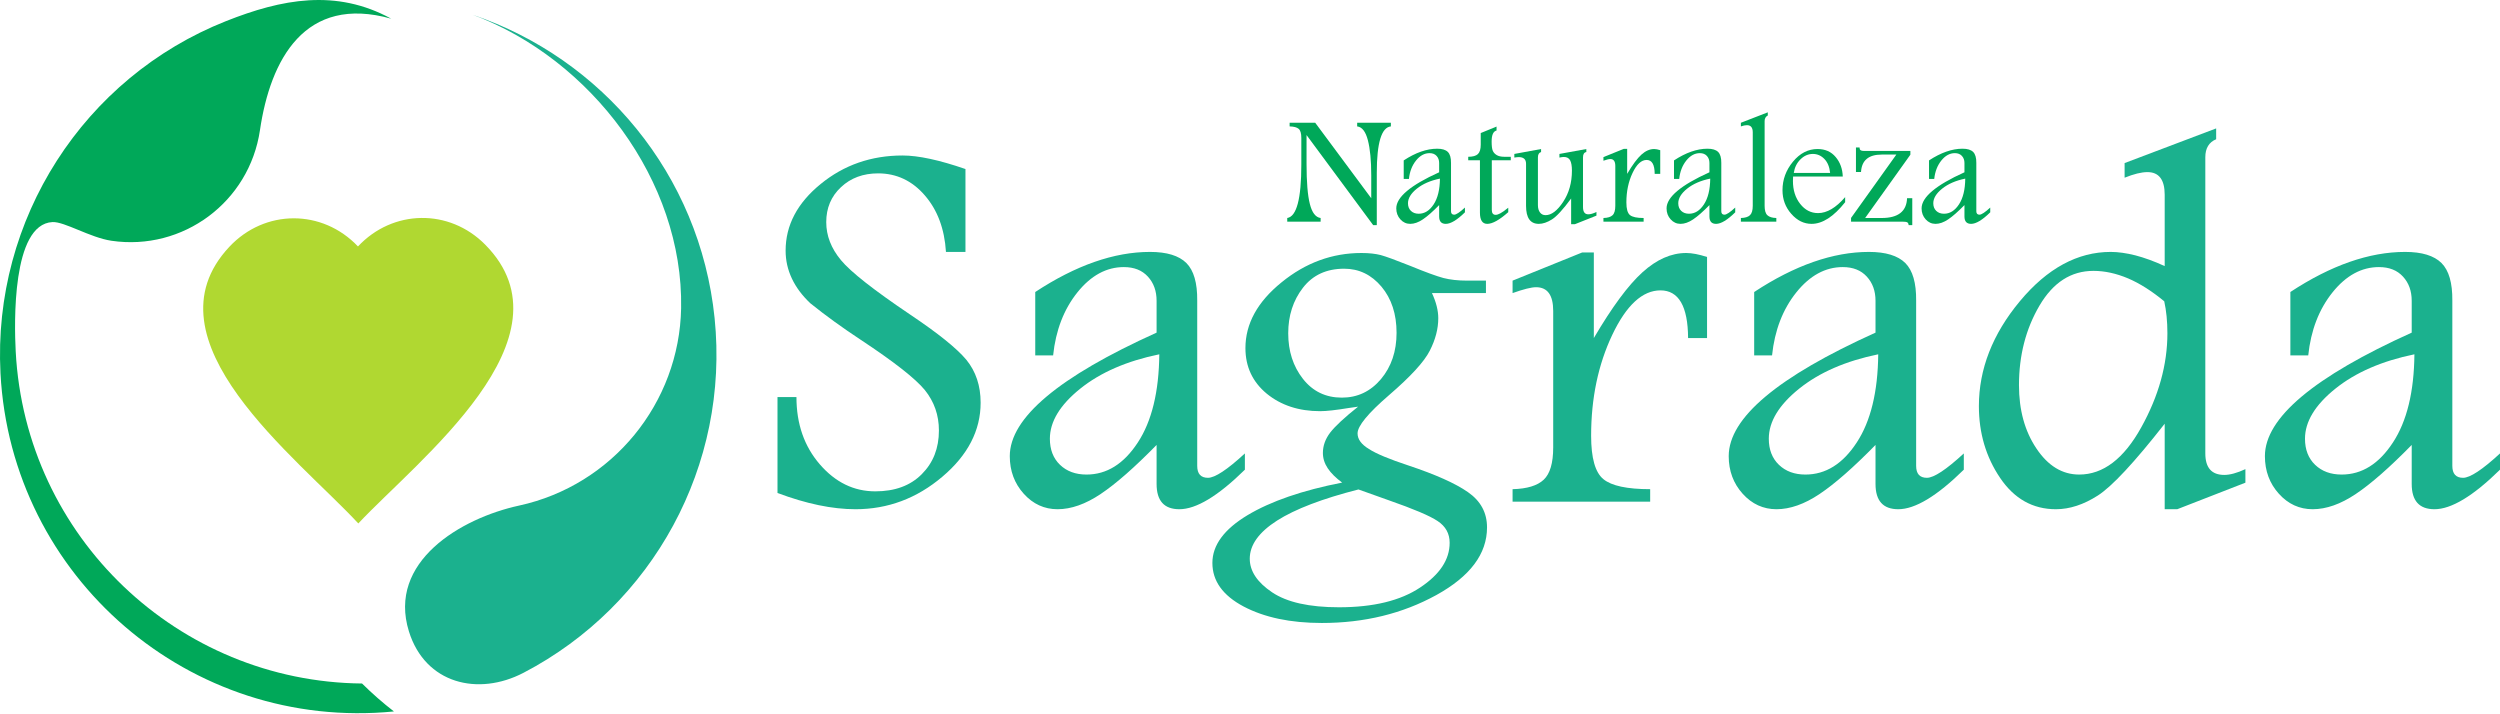
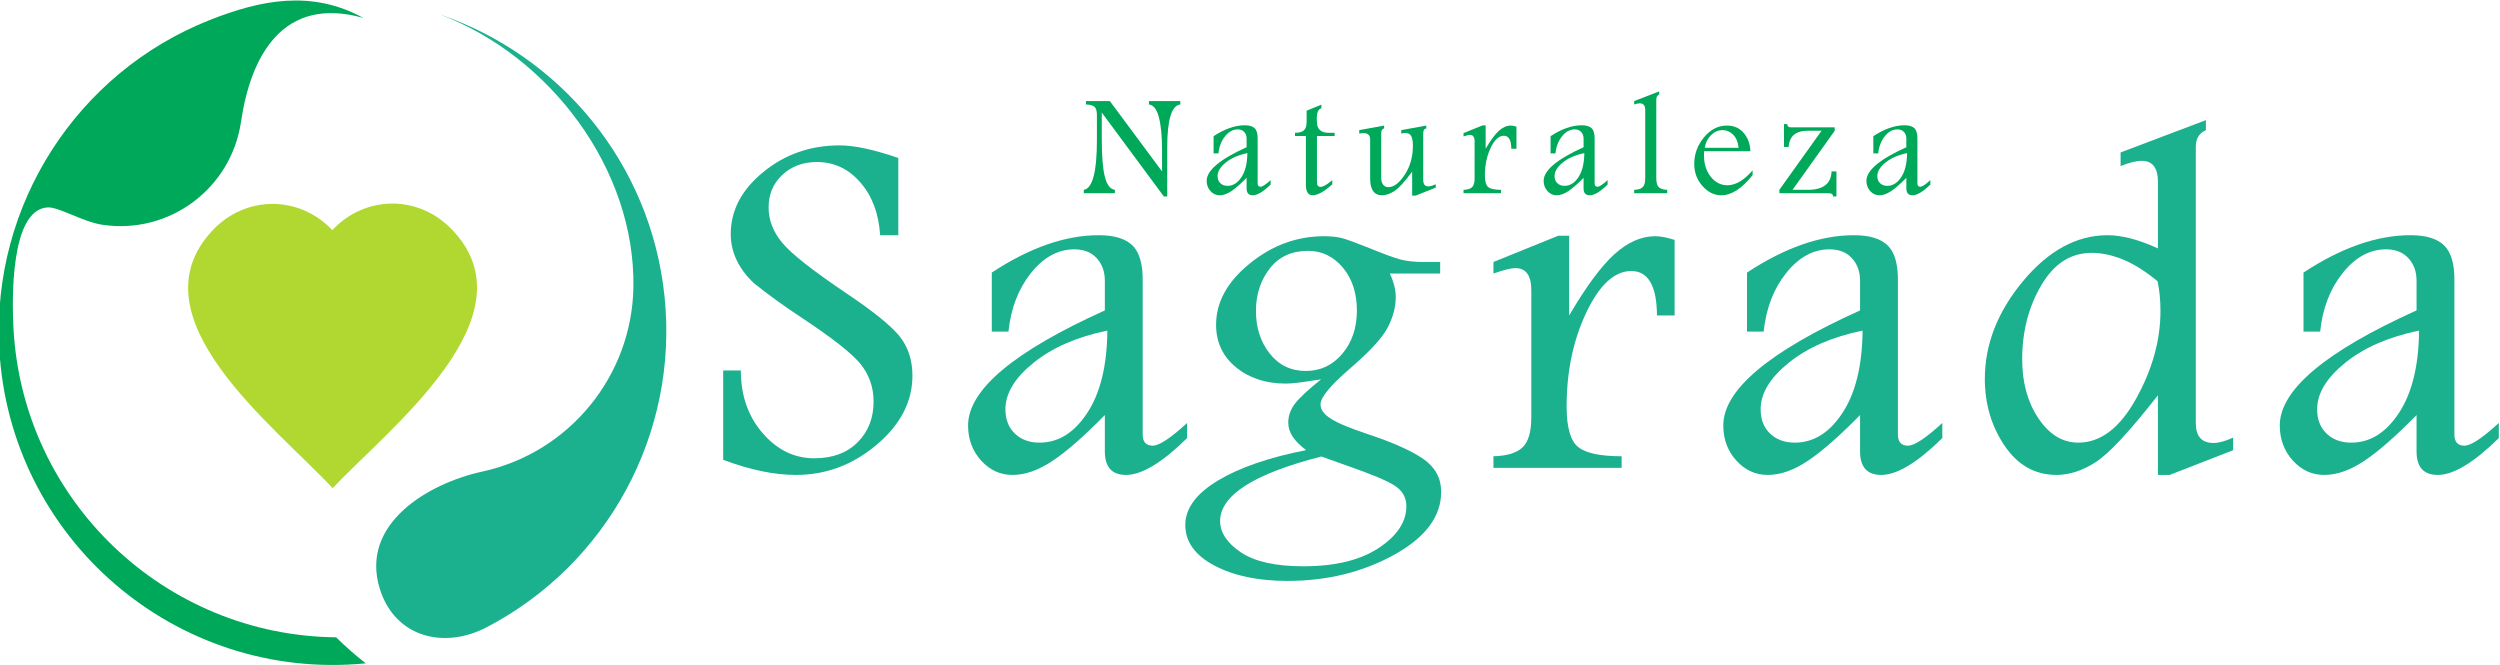
- <svg xmlns="http://www.w3.org/2000/svg" xml:space="preserve" width="101.345mm" height="28.912mm" version="1.1" style="shape-rendering:geometricPrecision; text-rendering:geometricPrecision; image-rendering:optimizeQuality; fill-rule:evenodd; clip-rule:evenodd" viewBox="0 0 10134.5 2891.2">
+ <svg xmlns="http://www.w3.org/2000/svg" xml:space="preserve" width="108.778mm" height="28.912mm" version="1.1" style="shape-rendering:geometricPrecision; text-rendering:geometricPrecision; image-rendering:optimizeQuality; fill-rule:evenodd; clip-rule:evenodd" viewBox="0 0 10877.8 2891.2">
  <defs>
    <style type="text/css">
   
    .fil3 {fill:#00A859}
    .fil2 {fill:#1BB18E}
    .fil4 {fill:#B0D831}
    .fil0 {fill:#00A859;fill-rule:nonzero}
    .fil1 {fill:#1BB18E;fill-rule:nonzero}
   
  </style>
  </defs>
  <g id="Capa_x0020_1">
-     <g id="_1971414574512">
-       <path class="fil0" d="M5227.86 497.67l103.79 0 227.13 306.02 0 -92.99c0,-59.75 -4.59,-107.21 -13.68,-142.27 -9.08,-35.05 -23.51,-53.76 -43.4,-56l0 -14.76 136.61 0 0 14.76c-38.06,3.74 -57.08,66.59 -57.08,188.54l0 211.64 -14.65 0 -270.1 -365.13 0 116.62c0,73.75 4.49,128.15 13.47,163.11 8.87,35.06 23.41,53.87 43.61,56.54l0 14.75 -135.32 0 0 -14.75c38.05,-5.99 57.08,-78.03 57.08,-216.13l0 -108.38c0,-18.6 -3.64,-31 -10.9,-37.09 -7.27,-6.09 -19.46,-9.3 -36.56,-9.72l0 -14.76z" />
-       <path id="_1" class="fil0" d="M5690.36 650.31c48.1,-31.64 93.42,-47.46 135.85,-47.46 19.88,0 34.21,4.38 43.08,13.15 8.76,8.76 13.04,23.62 12.82,44.46l0 195.71c0,9.41 4.28,14.11 12.72,14.11 8.23,0 22.88,-9.62 43.72,-28.86l0 19.24c-31.75,31.21 -57.61,46.82 -77.6,46.82 -17.96,0 -26.94,-9.94 -26.94,-29.93l0 -46.17c-26.08,26.61 -48.09,45.96 -66.16,58.03 -17.96,12.08 -35.06,18.07 -51.09,18.07 -15.61,0 -28.97,-6.09 -39.98,-18.28 -11,-12.18 -16.56,-27.04 -16.56,-44.57 0,-45.21 57.93,-93.95 173.79,-146.22l0 -37.73c0,-11.55 -3.42,-21.06 -10.26,-28.54 -6.94,-7.59 -16.35,-11.33 -28.54,-11.33 -20.52,0 -38.9,9.94 -54.93,29.93 -16.04,19.98 -25.66,44.89 -28.76,74.6l-21.16 0 0 -75.03zm146.86 73.75c-38.48,7.91 -69.69,21.49 -93.63,40.72 -23.94,19.24 -35.92,39.02 -35.92,59.22 0,12.83 3.96,23.19 11.98,30.89 8.01,7.7 18.49,11.54 31.42,11.54 23.94,0 44.14,-12.61 60.71,-37.94 16.57,-25.23 25.01,-60.07 25.44,-104.43z" />
-       <path id="_2" class="fil0" d="M6066.7 513.07l0 16.03c-13.25,3.1 -19.88,17.96 -19.88,44.46 0,17.96 1.5,30.47 4.6,37.52 2.99,7.16 8.44,13.04 16.03,17.64 7.7,4.59 17.96,6.84 30.79,6.84l26.18 0 0 14.11 -76.95 0 0 201.48c0,6.52 1.28,11.44 3.95,14.75 2.57,3.31 6.52,5.02 11.65,5.02 10.26,0 25.55,-8.23 45.75,-24.79 2.35,-1.93 4.06,-3.21 5.34,-4.07l0 17.96c-35.59,31.64 -64.02,47.46 -85.19,47.46 -9.94,0 -17.31,-3.85 -22.23,-11.44 -4.92,-7.59 -7.37,-18.92 -7.37,-33.99l0 -212.38 -47.46 0 0 -14.11c18.38,0 31.42,-3.64 39.12,-10.9 7.69,-7.27 11.54,-19.99 11.54,-38.27l0 -47.03 64.13 -26.29z" />
-       <path id="_3" class="fil0" d="M6138.85 624.02l108.38 -19.89 0 12.19c-8.55,2.46 -12.82,9.73 -12.82,21.59l0 193.36c0,12.72 2.77,22.66 8.44,30.03 5.56,7.27 13.04,10.91 22.45,10.91 23.94,0 47.67,-17.96 71.4,-53.88 23.72,-35.91 35.59,-78.13 35.59,-126.66 0,-18.7 -2.46,-32.6 -7.27,-41.68 -4.81,-9.19 -13.47,-13.68 -25.76,-13.68 -3.95,0 -9.83,0.75 -17.64,2.46l0 -14.75 109.03 -19.89 0 12.19c-8.98,1.5 -13.47,8.66 -13.47,21.59l0 201.59c0,19.56 7.16,29.29 21.59,29.29 8.55,0 19.56,-3.1 32.92,-9.41l0 14.75 -87.11 34.63 -15.5 0 0 -104.11c-32.81,44.58 -58.79,72.9 -77.92,84.87 -19.13,11.97 -36.77,17.96 -53.12,17.96 -34.53,0 -51.73,-24.37 -51.73,-73.01l0 -170.48c0,-18.06 -9.84,-27.15 -29.61,-27.15 -4.28,0 -10.16,0.64 -17.85,1.93l0 -14.75z" />
-       <path id="_4" class="fil0" d="M6500.02 636.84l82.41 -33.35 13.79 0 0 101.33c21.49,-36.55 40.62,-62.53 57.51,-77.81 16.88,-15.29 34.09,-22.88 51.84,-22.88 6.84,0 15.07,1.61 24.69,4.71l0 95.98 -22.45 0c-0.21,-37.62 -11.12,-56.43 -32.71,-56.43 -21.27,0 -40.4,17.52 -57.07,52.69 -16.68,35.17 -25.02,75.03 -25.02,119.5 0,26.19 4.81,43.4 14.54,51.31 9.62,7.9 28.11,11.86 55.37,11.86l0 14.75 -162.9 0 0 -14.75c17.1,-0.43 29.4,-4.17 36.88,-11.22 7.48,-7.06 11.22,-19.78 11.22,-38.16l0 -161.61c0,-18.71 -6.73,-28.12 -20.31,-28.12 -5.66,0 -14.85,2.36 -27.79,6.95l0 -14.75z" />
-       <path id="_5" class="fil0" d="M6786.05 650.31c48.1,-31.64 93.42,-47.46 135.85,-47.46 19.88,0 34.21,4.38 43.08,13.15 8.76,8.76 13.04,23.62 12.82,44.46l0 195.71c0,9.41 4.28,14.11 12.72,14.11 8.23,0 22.88,-9.62 43.72,-28.86l0 19.24c-31.75,31.21 -57.61,46.82 -77.6,46.82 -17.96,0 -26.94,-9.94 -26.94,-29.93l0 -46.17c-26.08,26.61 -48.09,45.96 -66.16,58.03 -17.96,12.08 -35.06,18.07 -51.09,18.07 -15.61,0 -28.97,-6.09 -39.98,-18.28 -11,-12.18 -16.56,-27.04 -16.56,-44.57 0,-45.21 57.93,-93.95 173.79,-146.22l0 -37.73c0,-11.55 -3.42,-21.06 -10.26,-28.54 -6.94,-7.59 -16.35,-11.33 -28.54,-11.33 -20.52,0 -38.9,9.94 -54.93,29.93 -16.04,19.98 -25.66,44.89 -28.76,74.6l-21.16 0 0 -75.03zm146.86 73.75c-38.48,7.91 -69.69,21.49 -93.63,40.72 -23.94,19.24 -35.92,39.02 -35.92,59.22 0,12.83 3.96,23.19 11.98,30.89 8.01,7.7 18.49,11.54 31.42,11.54 23.94,0 44.14,-12.61 60.71,-37.94 16.57,-25.23 25.01,-60.07 25.44,-104.43z" />
-       <path id="_6" class="fil0" d="M7166.24 468.17c-8.55,4.39 -12.82,11.98 -12.82,22.88l0 343.32c0,18.6 3.74,31.32 11.33,38.26 7.59,7.06 19.56,10.69 36.12,11.12l0 14.75 -143.65 0 0 -14.75c17.1,-0.43 29.39,-4.17 36.87,-11.44 7.49,-7.16 11.23,-19.77 11.23,-37.94l0 -298.11c0,-19.24 -7.91,-28.86 -23.73,-28.86 -6.63,0 -14.75,1.71 -24.37,5.03l0 -14.76 109.02 -42.32 0 12.82z" />
-       <path id="_7" class="fil0" d="M7479.85 819.62c-46.5,58.57 -91.82,87.86 -136.07,87.86 -31.1,0 -58.46,-13.47 -82.19,-40.51 -23.84,-26.94 -35.7,-58.9 -35.7,-95.99 0,-42.75 14.11,-81.23 42.32,-115.43 28.22,-34.31 61.57,-51.42 99.84,-51.42 30.89,0 55.26,10.8 73.43,32.5 18.17,21.59 27.68,47.99 28.75,79.09l-201.37 0c-0.43,8.13 -0.65,14.11 -0.65,17.96 0,37.09 9.84,68.09 29.4,92.89 19.56,24.9 43.72,37.3 72.47,37.3 35.91,0 72.47,-21.59 109.77,-64.77l0 20.52zm-60.92 -118.65c-2.46,-24.37 -10.27,-43.29 -23.41,-56.75 -13.15,-13.47 -28.65,-20.2 -46.5,-20.2 -18.7,0 -35.49,7.26 -50.24,21.91 -14.75,14.53 -23.83,32.92 -27.14,55.04l147.29 0z" />
-       <path id="_8" class="fil0" d="M7523.68 597.72l14.75 0 0 2.46c0,7.8 5.45,11.65 16.35,11.65l189.51 0 0 15.28 -183.41 256.64 67.02 0c66.48,0 100.9,-26.72 102.93,-80.17l21.16 0 0 109.03 -14.75 0c-0.43,-5.77 -2.35,-9.51 -5.66,-11.33 -3.32,-1.82 -10.05,-2.78 -19.99,-2.78l-207.79 0 0 -15.07 183.63 -256.85 -59.32 0c-53.23,0 -81.13,23.52 -83.91,70.55l-20.52 0 0 -99.41z" />
-       <path id="_9" class="fil0" d="M7819.86 650.31c48.1,-31.64 93.42,-47.46 135.85,-47.46 19.88,0 34.21,4.38 43.08,13.15 8.76,8.76 13.04,23.62 12.82,44.46l0 195.71c0,9.41 4.28,14.11 12.72,14.11 8.23,0 22.88,-9.62 43.72,-28.86l0 19.24c-31.75,31.21 -57.61,46.82 -77.6,46.82 -17.96,0 -26.94,-9.94 -26.94,-29.93l0 -46.17c-26.08,26.61 -48.09,45.96 -66.16,58.03 -17.96,12.08 -35.06,18.07 -51.09,18.07 -15.61,0 -28.97,-6.09 -39.98,-18.28 -11,-12.18 -16.56,-27.04 -16.56,-44.57 0,-45.21 57.93,-93.95 173.79,-146.22l0 -37.73c0,-11.55 -3.42,-21.06 -10.26,-28.54 -6.94,-7.59 -16.35,-11.33 -28.54,-11.33 -20.52,0 -38.9,9.94 -54.93,29.93 -16.04,19.98 -25.66,44.89 -28.76,74.6l-21.16 0 0 -75.03zm146.86 73.75c-38.48,7.91 -69.69,21.49 -93.63,40.72 -23.94,19.24 -35.92,39.02 -35.92,59.22 0,12.83 3.96,23.19 11.98,30.89 8.01,7.7 18.49,11.54 31.42,11.54 23.94,0 44.14,-12.61 60.71,-37.94 16.57,-25.23 25.01,-60.07 25.44,-104.43z" />
-       <path class="fil1" d="M3285.01 1229.47c-33.31,-31.48 -58.19,-64.78 -75.03,-100.65 -16.83,-35.86 -25.25,-73.2 -25.25,-112.72 0,-102.85 47.21,-192.88 142,-270.1 94.43,-77.23 205.32,-115.66 332.32,-115.66 63.68,0 148.59,18.3 254.73,54.9l0 335.98 -79.05 0c-5.86,-93.69 -34.41,-170.18 -86.01,-229.47 -51.24,-59.29 -114.56,-88.94 -188.85,-88.94 -60.76,0 -111.26,18.67 -150.79,56 -39.89,37.33 -59.66,84.54 -59.66,141.63 0,54.9 19.77,106.14 59.66,154.09 39.16,47.58 132.85,121.14 281.08,221.05 112.36,75.4 188.12,136.15 227.28,183 38.43,47.21 57.83,105.04 57.83,173.84 0,112.36 -51.61,212.65 -155.18,300.12 -103.58,87.83 -221.06,131.75 -352.09,131.75 -94.05,0 -199.46,-21.96 -316.21,-65.88l0 -388.68 76.86 0c0,108.7 31.47,199.47 94.79,272.67 62.95,72.83 137.98,109.43 224.72,109.43 79.42,0 142.37,-23.06 188.48,-69.54 46.48,-46.48 69.54,-105.41 69.54,-177.14 0,-62.22 -19.03,-116.75 -57.1,-163.96 -38.06,-46.48 -124.43,-114.19 -259.48,-203.49 -73.93,-48.68 -142.37,-98.09 -204.59,-148.23z" />
-       <path id="_1_6" class="fil1" d="M4196.7 1183.72c164.69,-108.33 319.87,-162.5 465.17,-162.5 68.07,0 117.12,15.01 147.49,45.02 30.01,30.01 44.65,80.88 43.92,152.25l0 670.13c0,32.21 14.64,48.31 43.55,48.31 28.19,0 78.33,-32.94 149.69,-98.82l0 65.88c-108.69,106.87 -197.26,160.3 -265.7,160.3 -61.49,0 -92.23,-34.03 -92.23,-102.47l0 -158.11c-89.31,91.13 -164.7,157.37 -226.55,198.73 -61.49,41.36 -120.05,61.85 -174.94,61.85 -53.44,0 -99.19,-20.86 -136.89,-62.58 -37.69,-41.72 -56.72,-92.6 -56.72,-152.62 0,-154.81 198.36,-321.7 595.1,-500.67l0 -129.2c0,-39.52 -11.72,-72.1 -35.14,-97.72 -23.79,-25.98 -56,-38.79 -97.72,-38.79 -70.27,0 -133.22,34.04 -188.12,102.48 -54.9,68.44 -87.83,153.71 -98.45,255.46l-72.46 0 0 -256.93zm502.87 252.53c-131.76,27.09 -238.63,73.57 -320.61,139.45 -81.98,65.87 -122.97,133.58 -122.97,202.75 0,43.92 13.54,79.42 40.99,105.78 27.45,26.35 63.31,39.52 107.6,39.52 81.98,0 151.15,-43.18 207.88,-129.92 56.73,-86.38 85.64,-205.69 87.11,-357.58z" />
-       <path id="_2_7" class="fil1" d="M5505.48 1648.53c-8.42,1.46 -21.23,3.29 -38.43,5.49 -51.24,8.42 -89.67,12.81 -115.29,12.81 -86.74,0 -158.84,-23.79 -216.67,-71 -57.46,-47.58 -86.37,-109.07 -86.37,-184.83 0,-98.45 48.68,-187.39 146.4,-266.44 97.35,-79.42 205.32,-118.95 323.9,-118.95 30.74,0 56.73,2.93 78.32,8.42 21.23,5.86 61.49,20.5 120.05,43.92 62.21,25.62 106.86,41.72 133.95,49.04 27.08,6.96 59.29,10.62 96.25,10.62l76.13 0 0 50.5 -218.86 0c17.2,36.97 25.62,71.01 25.62,101.75 0,42.82 -11.35,86.74 -34.41,131.75 -22.69,45.02 -77.95,105.04 -165.06,180.07 -85.27,73.57 -127.73,125.17 -127.73,155.18 0,23.79 15.37,44.65 46.12,63.32 30.01,19.4 83.08,41.35 159.57,66.61 109.79,36.6 190.68,72.46 241.92,108.33 51.6,35.87 77.22,83.45 77.22,142.74 0,107.6 -68.44,198.73 -205.69,274.49 -137.24,75.39 -291.69,113.09 -464.07,113.09 -127,0 -232.77,-22.32 -317.31,-66.98 -84.18,-44.65 -126.27,-103.57 -126.27,-176.4 0,-72.1 47.58,-136.52 142.37,-193.61 94.79,-56.73 222.52,-100.65 383.56,-132.12 -25.62,-19.04 -45.02,-38.07 -58.2,-57.83 -13.17,-19.76 -19.76,-40.63 -19.76,-62.22 0,-29.28 9.88,-56.73 29.65,-82.71 19.76,-25.62 57.46,-60.76 113.09,-105.04zm-56.37 -559.23c-71.73,0 -127.36,25.62 -167.25,77.22 -39.9,51.6 -59.66,113.09 -59.66,184.46 0,72.46 19.76,133.95 59.66,184.82 39.89,50.88 92.59,76.13 157.74,76.13 63.31,0 116.02,-24.89 158.47,-75.03 42.09,-50.14 63.32,-112.72 63.32,-187.75 0,-76.13 -20.5,-138.35 -61.12,-187.02 -40.99,-48.68 -91.5,-72.83 -151.16,-72.83zm57.83 894.84c-146.4,37.33 -256.56,79.42 -330.12,126.27 -73.57,47.21 -110.53,98.45 -110.53,154.45 0,50.14 30.01,95.52 90.4,136.14 60.39,40.63 150.79,60.76 271.56,60.76 139.08,0 248.51,-26.72 328.3,-79.79 80.15,-53.07 120.04,-113.45 120.04,-181.53 0,-37.33 -16.1,-66.61 -48.68,-88.2 -32.2,-21.6 -98.45,-49.41 -198,-84.18l-122.97 -43.92z" />
-       <path id="_3_8" class="fil1" d="M6131.69 1137.61l282.18 -114.19 47.21 0 0 346.96c73.56,-125.17 139.08,-214.11 196.9,-266.44 57.83,-52.34 116.75,-78.33 177.51,-78.33 23.42,0 51.6,5.49 84.54,16.11l0 328.66 -76.86 0c-0.73,-128.83 -38.06,-193.25 -111.99,-193.25 -72.83,0 -138.34,60.03 -195.44,180.44 -57.09,120.41 -85.64,256.92 -85.64,409.17 0,89.67 16.47,148.6 49.77,175.68 32.94,27.08 96.26,40.62 189.59,40.62l0 50.51 -557.77 0 0 -50.51c58.56,-1.46 100.65,-14.27 126.27,-38.43 25.61,-24.15 38.42,-67.7 38.42,-130.65l0 -553.38c0,-64.05 -23.05,-96.26 -69.53,-96.26 -19.4,0 -50.88,8.06 -95.16,23.79l0 -50.5z" />
-       <path id="_4_9" class="fil1" d="M7111.08 1183.72c164.69,-108.33 319.87,-162.5 465.17,-162.5 68.07,0 117.12,15.01 147.49,45.02 30.01,30.01 44.65,80.88 43.92,152.25l0 670.13c0,32.21 14.64,48.31 43.55,48.31 28.19,0 78.33,-32.94 149.69,-98.82l0 65.88c-108.69,106.87 -197.26,160.3 -265.7,160.3 -61.49,0 -92.23,-34.03 -92.23,-102.47l0 -158.11c-89.31,91.13 -164.7,157.37 -226.55,198.73 -61.49,41.36 -120.05,61.85 -174.94,61.85 -53.44,0 -99.19,-20.86 -136.89,-62.58 -37.69,-41.72 -56.72,-92.6 -56.72,-152.62 0,-154.81 198.36,-321.7 595.1,-500.67l0 -129.2c0,-39.52 -11.72,-72.1 -35.14,-97.72 -23.79,-25.98 -56,-38.79 -97.72,-38.79 -70.27,0 -133.22,34.04 -188.12,102.48 -54.9,68.44 -87.83,153.71 -98.45,255.46l-72.46 0 0 -256.93zm502.87 252.53c-131.76,27.09 -238.63,73.57 -320.61,139.45 -81.98,65.87 -122.97,133.58 -122.97,202.75 0,43.92 13.54,79.42 40.99,105.78 27.45,26.35 63.31,39.52 107.6,39.52 81.98,0 151.15,-43.18 207.88,-129.92 56.73,-86.38 85.64,-205.69 87.11,-357.58z" />
-       <path id="_5_10" class="fil1" d="M8612.73 661.09l371.12 -140.54 0 43.92c-29.28,12.07 -43.92,36.6 -43.92,72.83l0 1200.81c0,58.19 25.62,87.11 76.86,87.11 23.05,0 51.6,-7.69 85.64,-23.43l0 54.9 -276.33 107.6 -50.87 0 0 -346.59c-122.97,157.01 -213.37,254 -270.83,290.96 -57.83,36.97 -114.19,55.63 -170.19,55.63 -93.69,0 -169.08,-42.45 -226.18,-127 -57.46,-84.91 -86.01,-181.89 -86.01,-290.96 0,-150.05 55.27,-292.06 166.16,-425.28 110.9,-133.22 233.87,-199.83 368.19,-199.83 30.01,0 63.32,4.76 99.92,13.91 36.23,9.52 76.12,23.79 118.94,43.55l0 -289.5c0,-60.75 -23.42,-91.49 -69.9,-91.49 -24.52,0 -55.27,7.68 -92.6,22.69l0 -59.29zm160.67 560.33c-50.14,-41.36 -98.82,-72.47 -146.76,-92.96 -47.94,-20.13 -94.43,-30.38 -140.17,-30.38 -90.77,0 -163.6,46.85 -218.87,140.91 -55.26,94.06 -83.08,201.66 -83.08,322.43 0,100.65 23.43,186.29 70.64,256.56 47.21,70.64 105.04,105.77 173.48,105.77 96.99,0 180.8,-63.68 251.43,-191.04 70.64,-127 106.14,-254.37 106.14,-381.73 0,-48.31 -4.39,-91.86 -12.81,-129.56z" />
-       <path id="_6_11" class="fil1" d="M9284.69 1183.72c164.69,-108.33 319.87,-162.5 465.17,-162.5 68.07,0 117.12,15.01 147.49,45.02 30.01,30.01 44.65,80.88 43.92,152.25l0 670.13c0,32.21 14.64,48.31 43.55,48.31 28.19,0 78.33,-32.94 149.69,-98.82l0 65.88c-108.69,106.87 -197.26,160.3 -265.7,160.3 -61.49,0 -92.23,-34.03 -92.23,-102.47l0 -158.11c-89.31,91.13 -164.7,157.37 -226.55,198.73 -61.49,41.36 -120.05,61.85 -174.94,61.85 -53.44,0 -99.19,-20.86 -136.89,-62.58 -37.69,-41.72 -56.72,-92.6 -56.72,-152.62 0,-154.81 198.36,-321.7 595.1,-500.67l0 -129.2c0,-39.52 -11.72,-72.1 -35.14,-97.72 -23.79,-25.98 -56,-38.79 -97.72,-38.79 -70.27,0 -133.22,34.04 -188.12,102.48 -54.9,68.44 -87.83,153.71 -98.45,255.46l-72.46 0 0 -256.93zm502.87 252.53c-131.76,27.09 -238.63,73.57 -320.61,139.45 -81.98,65.87 -122.97,133.58 -122.97,202.75 0,43.92 13.54,79.42 40.99,105.78 27.45,26.35 63.31,39.52 107.6,39.52 81.98,0 151.15,-43.18 207.88,-129.92 56.73,-86.38 85.64,-205.69 87.11,-357.58z" />
+     <g id="_1935706069472">
+       <g>
+         <path class="fil0" d="M4725.32 439.87l103.79 0 227.13 306.02 0 -92.99c0,-59.75 -4.59,-107.21 -13.68,-142.27 -9.08,-35.05 -23.51,-53.76 -43.4,-56l0 -14.76 136.61 0 0 14.76c-38.06,3.74 -57.08,66.59 -57.08,188.54l0 211.64 -14.65 0 -270.1 -365.13 0 116.62c0,73.75 4.49,128.15 13.47,163.11 8.87,35.06 23.41,53.87 43.61,56.54l0 14.75 -135.32 0 0 -14.75c38.05,-5.99 57.08,-78.03 57.08,-216.13l0 -108.38c0,-18.6 -3.64,-31 -10.9,-37.09 -7.27,-6.09 -19.46,-9.3 -36.56,-9.72l0 -14.76z" />
+         <path id="_1" class="fil0" d="M5280.46 592.51c48.1,-31.64 93.42,-47.46 135.85,-47.46 19.88,0 34.21,4.38 43.08,13.15 8.76,8.76 13.04,23.62 12.82,44.46l0 195.71c0,9.41 4.28,14.11 12.72,14.11 8.23,0 22.88,-9.62 43.72,-28.86l0 19.24c-31.75,31.21 -57.61,46.82 -77.6,46.82 -17.96,0 -26.94,-9.94 -26.94,-29.93l0 -46.17c-26.08,26.61 -48.09,45.96 -66.16,58.03 -17.96,12.08 -35.06,18.07 -51.09,18.07 -15.61,0 -28.97,-6.09 -39.98,-18.28 -11,-12.18 -16.56,-27.04 -16.56,-44.57 0,-45.21 57.93,-93.95 173.79,-146.22l0 -37.73c0,-11.55 -3.42,-21.06 -10.26,-28.54 -6.94,-7.59 -16.35,-11.33 -28.54,-11.33 -20.52,0 -38.9,9.94 -54.93,29.93 -16.04,19.98 -25.66,44.89 -28.76,74.6l-21.16 0 0 -75.03zm146.86 73.75c-38.48,7.91 -69.69,21.49 -93.63,40.72 -23.94,19.24 -35.92,39.02 -35.92,59.22 0,12.83 3.96,23.19 11.98,30.89 8.01,7.7 18.49,11.54 31.42,11.54 23.94,0 44.14,-12.61 60.71,-37.94 16.57,-25.23 25.01,-60.07 25.44,-104.43z" />
+         <path id="_2" class="fil0" d="M5749.44 455.27l0 16.03c-13.25,3.1 -19.88,17.96 -19.88,44.46 0,17.96 1.5,30.47 4.6,37.52 2.99,7.16 8.44,13.04 16.03,17.64 7.7,4.59 17.96,6.84 30.79,6.84l26.18 0 0 14.11 -76.95 0 0 201.48c0,6.52 1.28,11.44 3.95,14.75 2.57,3.31 6.52,5.02 11.65,5.02 10.26,0 25.55,-8.23 45.75,-24.79 2.35,-1.93 4.06,-3.21 5.34,-4.07l0 17.96c-35.59,31.64 -64.02,47.46 -85.19,47.46 -9.94,0 -17.31,-3.85 -22.23,-11.44 -4.92,-7.59 -7.37,-18.92 -7.37,-33.99l0 -212.38 -47.46 0 0 -14.11c18.38,0 31.42,-3.64 39.12,-10.9 7.69,-7.27 11.54,-19.99 11.54,-38.27l0 -47.03 64.13 -26.29z" />
+         <path id="_3" class="fil0" d="M5914.23 566.22l108.38 -19.89 0 12.19c-8.55,2.46 -12.82,9.73 -12.82,21.59l0 193.36c0,12.72 2.77,22.66 8.44,30.03 5.56,7.27 13.04,10.91 22.45,10.91 23.94,0 47.67,-17.96 71.4,-53.88 23.72,-35.91 35.59,-78.13 35.59,-126.66 0,-18.7 -2.46,-32.6 -7.27,-41.68 -4.81,-9.19 -13.47,-13.68 -25.76,-13.68 -3.95,0 -9.83,0.75 -17.64,2.46l0 -14.75 109.03 -19.89 0 12.19c-8.98,1.5 -13.47,8.66 -13.47,21.59l0 201.59c0,19.56 7.16,29.29 21.59,29.29 8.55,0 19.56,-3.1 32.92,-9.41l0 14.75 -87.11 34.63 -15.5 0 0 -104.11c-32.81,44.58 -58.79,72.9 -77.92,84.87 -19.13,11.97 -36.77,17.96 -53.12,17.96 -34.53,0 -51.73,-24.37 -51.73,-73.01l0 -170.48c0,-18.06 -9.84,-27.15 -29.61,-27.15 -4.28,0 -10.16,0.64 -17.85,1.93l0 -14.75z" />
+         <path id="_4" class="fil0" d="M6368.04 579.04l82.41 -33.35 13.79 0 0 101.33c21.49,-36.55 40.62,-62.53 57.51,-77.81 16.88,-15.29 34.09,-22.88 51.84,-22.88 6.84,0 15.07,1.61 24.69,4.71l0 95.98 -22.45 0c-0.21,-37.62 -11.12,-56.43 -32.71,-56.43 -21.27,0 -40.4,17.52 -57.07,52.69 -16.68,35.17 -25.02,75.03 -25.02,119.5 0,26.19 4.81,43.4 14.54,51.31 9.62,7.9 28.11,11.86 55.37,11.86l0 14.75 -162.9 0 0 -14.75c17.1,-0.43 29.4,-4.17 36.88,-11.22 7.48,-7.06 11.22,-19.78 11.22,-38.16l0 -161.61c0,-18.71 -6.73,-28.12 -20.31,-28.12 -5.66,0 -14.85,2.36 -27.79,6.95l0 -14.75z" />
+         <path id="_5" class="fil0" d="M6746.71 592.51c48.1,-31.64 93.42,-47.46 135.85,-47.46 19.88,0 34.21,4.38 43.08,13.15 8.76,8.76 13.04,23.62 12.82,44.46l0 195.71c0,9.41 4.28,14.11 12.72,14.11 8.23,0 22.88,-9.62 43.72,-28.86l0 19.24c-31.75,31.21 -57.61,46.82 -77.6,46.82 -17.96,0 -26.94,-9.94 -26.94,-29.93l0 -46.17c-26.08,26.61 -48.09,45.96 -66.16,58.03 -17.96,12.08 -35.06,18.07 -51.09,18.07 -15.61,0 -28.97,-6.09 -39.98,-18.28 -11,-12.18 -16.56,-27.04 -16.56,-44.57 0,-45.21 57.93,-93.95 173.79,-146.22l0 -37.73c0,-11.55 -3.42,-21.06 -10.26,-28.54 -6.94,-7.59 -16.35,-11.33 -28.54,-11.33 -20.52,0 -38.9,9.94 -54.93,29.93 -16.04,19.98 -25.66,44.89 -28.76,74.6l-21.16 0 0 -75.03zm146.86 73.75c-38.48,7.91 -69.69,21.49 -93.63,40.72 -23.94,19.24 -35.92,39.02 -35.92,59.22 0,12.83 3.96,23.19 11.98,30.89 8.01,7.7 18.49,11.54 31.42,11.54 23.94,0 44.14,-12.61 60.71,-37.94 16.57,-25.23 25.01,-60.07 25.44,-104.43z" />
+         <path id="_6" class="fil0" d="M7219.54 410.37c-8.55,4.39 -12.82,11.98 -12.82,22.88l0 343.32c0,18.6 3.74,31.32 11.33,38.26 7.59,7.06 19.56,10.69 36.12,11.12l0 14.75 -143.65 0 0 -14.75c17.1,-0.43 29.39,-4.17 36.87,-11.44 7.49,-7.16 11.23,-19.77 11.23,-37.94l0 -298.11c0,-19.24 -7.91,-28.86 -23.73,-28.86 -6.63,0 -14.75,1.71 -24.37,5.03l0 -14.76 109.02 -42.32 0 12.82z" />
+         <path id="_7" class="fil0" d="M7625.79 761.82c-46.5,58.57 -91.82,87.86 -136.07,87.86 -31.1,0 -58.46,-13.47 -82.19,-40.51 -23.84,-26.94 -35.7,-58.9 -35.7,-95.99 0,-42.75 14.11,-81.23 42.32,-115.43 28.22,-34.31 61.57,-51.42 99.84,-51.42 30.89,0 55.26,10.8 73.43,32.5 18.17,21.59 27.68,47.99 28.75,79.09l-201.37 0c-0.43,8.13 -0.65,14.11 -0.65,17.96 0,37.09 9.84,68.09 29.4,92.89 19.56,24.9 43.72,37.3 72.47,37.3 35.91,0 72.47,-21.59 109.77,-64.77l0 20.52zm-60.92 -118.65c-2.46,-24.37 -10.27,-43.29 -23.41,-56.75 -13.15,-13.47 -28.65,-20.2 -46.5,-20.2 -18.7,0 -35.49,7.26 -50.24,21.91 -14.75,14.53 -23.83,32.92 -27.14,55.04l147.29 0z" />
+         <path id="_8" class="fil0" d="M7762.26 539.92l14.75 0 0 2.46c0,7.8 5.45,11.65 16.35,11.65l189.51 0 0 15.28 -183.41 256.64 67.02 0c66.48,0 100.9,-26.72 102.93,-80.17l21.16 0 0 109.03 -14.75 0c-0.43,-5.77 -2.35,-9.51 -5.66,-11.33 -3.32,-1.82 -10.05,-2.78 -19.99,-2.78l-207.79 0 0 -15.07 183.63 -256.85 -59.32 0c-53.23,0 -81.13,23.52 -83.91,70.55l-20.52 0 0 -99.41z" />
+         <path id="_9" class="fil0" d="M8151.08 592.51c48.1,-31.64 93.42,-47.46 135.85,-47.46 19.88,0 34.21,4.38 43.08,13.15 8.76,8.76 13.04,23.62 12.82,44.46l0 195.71c0,9.41 4.28,14.11 12.72,14.11 8.23,0 22.88,-9.62 43.72,-28.86l0 19.24c-31.75,31.21 -57.61,46.82 -77.6,46.82 -17.96,0 -26.94,-9.94 -26.94,-29.93l0 -46.17c-26.08,26.61 -48.09,45.96 -66.16,58.03 -17.96,12.08 -35.06,18.07 -51.09,18.07 -15.61,0 -28.97,-6.09 -39.98,-18.28 -11,-12.18 -16.56,-27.04 -16.56,-44.57 0,-45.21 57.93,-93.95 173.79,-146.22l0 -37.73c0,-11.55 -3.42,-21.06 -10.26,-28.54 -6.94,-7.59 -16.35,-11.33 -28.54,-11.33 -20.52,0 -38.9,9.94 -54.93,29.93 -16.04,19.98 -25.66,44.89 -28.76,74.6l-21.16 0 0 -75.03zm146.86 73.75c-38.48,7.91 -69.69,21.49 -93.63,40.72 -23.94,19.24 -35.92,39.02 -35.92,59.22 0,12.83 3.96,23.19 11.98,30.89 8.01,7.7 18.49,11.54 31.42,11.54 23.94,0 44.14,-12.61 60.71,-37.94 16.57,-25.23 25.01,-60.07 25.44,-104.43z" />
+         <path class="fil1" d="M3279.85 1231.67c-33.31,-31.48 -58.19,-64.78 -75.03,-100.65 -16.83,-35.86 -25.25,-73.2 -25.25,-112.72 0,-102.85 47.21,-192.88 142,-270.1 94.43,-77.23 205.32,-115.66 332.32,-115.66 63.68,0 148.59,18.3 254.73,54.9l0 335.98 -79.05 0c-5.86,-93.69 -34.41,-170.18 -86.01,-229.47 -51.24,-59.29 -114.56,-88.94 -188.85,-88.94 -60.76,0 -111.26,18.67 -150.79,56 -39.89,37.33 -59.66,84.54 -59.66,141.63 0,54.9 19.77,106.14 59.66,154.09 39.16,47.58 132.85,121.14 281.08,221.05 112.36,75.4 188.12,136.15 227.28,183 38.43,47.21 57.83,105.04 57.83,173.84 0,112.36 -51.61,212.65 -155.18,300.12 -103.58,87.83 -221.06,131.75 -352.09,131.75 -94.05,0 -199.46,-21.96 -316.21,-65.88l0 -388.68 76.86 0c0,108.7 31.47,199.47 94.79,272.67 62.95,72.83 137.98,109.43 224.72,109.43 79.42,0 142.37,-23.06 188.48,-69.54 46.48,-46.48 69.54,-105.41 69.54,-177.14 0,-62.22 -19.03,-116.75 -57.1,-163.96 -38.06,-46.48 -124.43,-114.19 -259.48,-203.49 -73.93,-48.68 -142.37,-98.09 -204.59,-148.23z" />
+         <path id="_1_12" class="fil1" d="M4315.42 1185.92c164.69,-108.33 319.87,-162.5 465.17,-162.5 68.07,0 117.12,15.01 147.49,45.02 30.01,30.01 44.65,80.88 43.92,152.25l0 670.13c0,32.21 14.64,48.31 43.55,48.31 28.19,0 78.33,-32.94 149.69,-98.82l0 65.88c-108.69,106.87 -197.26,160.3 -265.7,160.3 -61.49,0 -92.23,-34.03 -92.23,-102.47l0 -158.11c-89.31,91.13 -164.7,157.37 -226.55,198.73 -61.49,41.36 -120.05,61.85 -174.94,61.85 -53.44,0 -99.19,-20.86 -136.89,-62.58 -37.69,-41.72 -56.72,-92.6 -56.72,-152.62 0,-154.81 198.36,-321.7 595.1,-500.67l0 -129.2c0,-39.52 -11.72,-72.1 -35.14,-97.72 -23.79,-25.98 -56,-38.79 -97.72,-38.79 -70.27,0 -133.22,34.04 -188.12,102.48 -54.9,68.44 -87.83,153.71 -98.45,255.46l-72.46 0 0 -256.93zm502.87 252.53c-131.76,27.09 -238.63,73.57 -320.61,139.45 -81.98,65.87 -122.97,133.58 -122.97,202.75 0,43.92 13.54,79.42 40.99,105.78 27.45,26.35 63.31,39.52 107.6,39.52 81.98,0 151.15,-43.18 207.88,-129.92 56.73,-86.38 85.64,-205.69 87.11,-357.58z" />
+         <path id="_2_13" class="fil1" d="M5748.08 1650.73c-8.42,1.46 -21.23,3.29 -38.43,5.49 -51.24,8.42 -89.67,12.81 -115.29,12.81 -86.74,0 -158.84,-23.79 -216.67,-71 -57.46,-47.58 -86.37,-109.07 -86.37,-184.83 0,-98.45 48.68,-187.39 146.4,-266.44 97.35,-79.42 205.32,-118.95 323.9,-118.95 30.74,0 56.73,2.93 78.32,8.42 21.23,5.86 61.49,20.5 120.05,43.92 62.21,25.62 106.86,41.72 133.95,49.04 27.08,6.96 59.29,10.62 96.25,10.62l76.13 0 0 50.5 -218.86 0c17.2,36.97 25.62,71.01 25.62,101.75 0,42.82 -11.35,86.74 -34.41,131.75 -22.69,45.02 -77.95,105.04 -165.06,180.07 -85.27,73.57 -127.73,125.17 -127.73,155.18 0,23.79 15.37,44.65 46.12,63.32 30.01,19.4 83.08,41.35 159.57,66.61 109.79,36.6 190.68,72.46 241.92,108.33 51.6,35.87 77.22,83.45 77.22,142.74 0,107.6 -68.44,198.73 -205.69,274.49 -137.24,75.39 -291.69,113.09 -464.07,113.09 -127,0 -232.77,-22.32 -317.31,-66.98 -84.18,-44.65 -126.27,-103.57 -126.27,-176.4 0,-72.1 47.58,-136.52 142.37,-193.61 94.79,-56.73 222.52,-100.65 383.56,-132.12 -25.62,-19.04 -45.02,-38.07 -58.2,-57.83 -13.17,-19.76 -19.76,-40.63 -19.76,-62.22 0,-29.28 9.88,-56.73 29.65,-82.71 19.76,-25.62 57.46,-60.76 113.09,-105.04zm-56.37 -559.23c-71.73,0 -127.36,25.62 -167.25,77.22 -39.9,51.6 -59.66,113.09 -59.66,184.46 0,72.46 19.76,133.95 59.66,184.82 39.89,50.88 92.59,76.13 157.74,76.13 63.31,0 116.02,-24.89 158.47,-75.03 42.09,-50.14 63.32,-112.72 63.32,-187.75 0,-76.13 -20.5,-138.35 -61.12,-187.02 -40.99,-48.68 -91.5,-72.83 -151.16,-72.83zm57.83 894.84c-146.4,37.33 -256.56,79.42 -330.12,126.27 -73.57,47.21 -110.53,98.45 -110.53,154.45 0,50.14 30.01,95.52 90.4,136.14 60.39,40.63 150.79,60.76 271.56,60.76 139.08,0 248.51,-26.72 328.3,-79.79 80.15,-53.07 120.04,-113.45 120.04,-181.53 0,-37.33 -16.1,-66.61 -48.68,-88.2 -32.2,-21.6 -98.45,-49.41 -198,-84.18l-122.97 -43.92z" />
+         <path id="_3_14" class="fil1" d="M6498.17 1139.81l282.18 -114.19 47.21 0 0 346.96c73.56,-125.17 139.08,-214.11 196.9,-266.44 57.83,-52.34 116.75,-78.33 177.51,-78.33 23.42,0 51.6,5.49 84.54,16.11l0 328.66 -76.86 0c-0.73,-128.83 -38.06,-193.25 -111.99,-193.25 -72.83,0 -138.34,60.03 -195.44,180.44 -57.09,120.41 -85.64,256.92 -85.64,409.17 0,89.67 16.47,148.6 49.77,175.68 32.94,27.08 96.26,40.62 189.59,40.62l0 50.51 -557.77 0 0 -50.51c58.56,-1.46 100.65,-14.27 126.27,-38.43 25.61,-24.15 38.42,-67.7 38.42,-130.65l0 -553.38c0,-64.05 -23.05,-96.26 -69.53,-96.26 -19.4,0 -50.88,8.06 -95.16,23.79l0 -50.5z" />
+         <path id="_4_15" class="fil1" d="M7601.44 1185.92c164.69,-108.33 319.87,-162.5 465.17,-162.5 68.07,0 117.12,15.01 147.49,45.02 30.01,30.01 44.65,80.88 43.92,152.25l0 670.13c0,32.21 14.64,48.31 43.55,48.31 28.19,0 78.33,-32.94 149.69,-98.82l0 65.88c-108.69,106.87 -197.26,160.3 -265.7,160.3 -61.49,0 -92.23,-34.03 -92.23,-102.47l0 -158.11c-89.31,91.13 -164.7,157.37 -226.55,198.73 -61.49,41.36 -120.05,61.85 -174.94,61.85 -53.44,0 -99.19,-20.86 -136.89,-62.58 -37.69,-41.72 -56.72,-92.6 -56.72,-152.62 0,-154.81 198.36,-321.7 595.1,-500.67l0 -129.2c0,-39.52 -11.72,-72.1 -35.14,-97.72 -23.79,-25.98 -56,-38.79 -97.72,-38.79 -70.27,0 -133.22,34.04 -188.12,102.48 -54.9,68.44 -87.83,153.71 -98.45,255.46l-72.46 0 0 -256.93zm502.87 252.53c-131.76,27.09 -238.63,73.57 -320.61,139.45 -81.98,65.87 -122.97,133.58 -122.97,202.75 0,43.92 13.54,79.42 40.99,105.78 27.45,26.35 63.31,39.52 107.6,39.52 81.98,0 151.15,-43.18 207.88,-129.92 56.73,-86.38 85.64,-205.69 87.11,-357.58z" />
+         <path id="_5_16" class="fil1" d="M9226.97 663.29l371.12 -140.54 0 43.92c-29.28,12.07 -43.92,36.6 -43.92,72.83l0 1200.81c0,58.19 25.62,87.11 76.86,87.11 23.05,0 51.6,-7.69 85.64,-23.43l0 54.9 -276.33 107.6 -50.87 0 0 -346.59c-122.97,157.01 -213.37,254 -270.83,290.96 -57.83,36.97 -114.19,55.63 -170.19,55.63 -93.69,0 -169.08,-42.45 -226.18,-127 -57.46,-84.91 -86.01,-181.89 -86.01,-290.96 0,-150.05 55.27,-292.06 166.16,-425.28 110.9,-133.22 233.87,-199.83 368.19,-199.83 30.01,0 63.32,4.76 99.92,13.91 36.23,9.52 76.12,23.79 118.94,43.55l0 -289.5c0,-60.75 -23.42,-91.49 -69.9,-91.49 -24.52,0 -55.27,7.68 -92.6,22.69l0 -59.29zm160.67 560.33c-50.14,-41.36 -98.82,-72.47 -146.76,-92.96 -47.94,-20.13 -94.43,-30.38 -140.17,-30.38 -90.77,0 -163.6,46.85 -218.87,140.91 -55.26,94.06 -83.08,201.66 -83.08,322.43 0,100.65 23.43,186.29 70.64,256.56 47.21,70.64 105.04,105.77 173.48,105.77 96.99,0 180.8,-63.68 251.43,-191.04 70.64,-127 106.14,-254.37 106.14,-381.73 0,-48.31 -4.39,-91.86 -12.81,-129.56z" />
+         <path id="_6_17" class="fil1" d="M10022.81 1185.92c164.69,-108.33 319.87,-162.5 465.17,-162.5 68.07,0 117.12,15.01 147.49,45.02 30.01,30.01 44.65,80.88 43.92,152.25l0 670.13c0,32.21 14.64,48.31 43.55,48.31 28.19,0 78.33,-32.94 149.69,-98.82l0 65.88c-108.69,106.87 -197.26,160.3 -265.7,160.3 -61.49,0 -92.23,-34.03 -92.23,-102.47l0 -158.11c-89.31,91.13 -164.7,157.37 -226.55,198.73 -61.49,41.36 -120.05,61.85 -174.94,61.85 -53.44,0 -99.19,-20.86 -136.89,-62.58 -37.69,-41.72 -56.72,-92.6 -56.72,-152.62 0,-154.81 198.36,-321.7 595.1,-500.67l0 -129.2c0,-39.52 -11.72,-72.1 -35.14,-97.72 -23.79,-25.98 -56,-38.79 -97.72,-38.79 -70.27,0 -133.22,34.04 -188.12,102.48 -54.9,68.44 -87.83,153.71 -98.45,255.46l-72.46 0 0 -256.93zm502.87 252.53c-131.76,27.09 -238.63,73.57 -320.61,139.45 -81.98,65.87 -122.97,133.58 -122.97,202.75 0,43.92 13.54,79.42 40.99,105.78 27.45,26.35 63.31,39.52 107.6,39.52 81.98,0 151.15,-43.18 207.88,-129.92 56.73,-86.38 85.64,-205.69 87.11,-357.58z" />
+       </g>
      <g>
        <g>
-           <path class="fil2" d="M2104.09 2049.55c-235.79,51.31 -534.19,227.54 -446.39,510.13 65.93,212.21 280.2,263.73 464.48,167.7 524.81,-273.45 835.71,-841.25 774.68,-1437.79 -59.77,-584.28 -457.74,-1052.2 -979.79,-1229.37 477.53,177.96 853.36,671.98 844.07,1188.82 -6.94,384.75 -278.71,718.18 -657.05,800.51z" />
-           <path class="fil3" d="M1585.9 75.78c-223.89,-122.52 -444.19,-79.55 -669.53,9.77 -576.72,228.6 -947.1,803.38 -914.38,1427.81 43.35,827.52 768.39,1451.78 1594.86,1370.73 -45.31,-35.14 -88.47,-72.98 -129.22,-113.29 -744.51,-7.04 -1364.48,-592.67 -1403.96,-1346.34 -5.97,-113.84 -15.7,-515.6 148.84,-524.22 48.41,-2.54 153.06,63.05 239.25,75.75 289.38,42.64 559.09,-156.78 602.07,-448.38 42.14,-286.07 181.85,-550.23 532.07,-451.83z" />
-           <path class="fil4" d="M929.73 1000.48c143.91,-153.48 376.94,-153.95 521.4,-1.45 141.03,-150.56 369.7,-154.76 515.51,-7.56 374.65,378.14 -273.1,873.43 -514.11,1130.46 -247.51,-266.95 -877.86,-742.73 -522.8,-1121.45z" />
+           <path class="fil2" d="M2098.93 2051.75c-235.79,51.31 -534.19,227.54 -446.39,510.13 65.93,212.21 280.2,263.73 464.48,167.7 524.81,-273.45 835.71,-841.25 774.68,-1437.79 -59.77,-584.28 -457.74,-1052.2 -979.79,-1229.37 477.53,177.96 853.36,671.98 844.07,1188.82 -6.94,384.75 -278.71,718.18 -657.05,800.51z" />
+           <path class="fil3" d="M1580.74 77.98c-223.89,-122.52 -444.19,-79.55 -669.53,9.77 -576.72,228.6 -947.1,803.38 -914.38,1427.81 43.35,827.52 768.39,1451.78 1594.86,1370.73 -45.31,-35.14 -88.47,-72.98 -129.22,-113.29 -744.51,-7.04 -1364.48,-592.67 -1403.96,-1346.34 -5.97,-113.84 -15.7,-515.6 148.84,-524.22 48.41,-2.54 153.06,63.05 239.25,75.75 289.38,42.64 559.09,-156.78 602.07,-448.38 42.14,-286.07 181.85,-550.23 532.07,-451.83z" />
+           <path class="fil4" d="M924.57 1002.68c143.91,-153.48 376.94,-153.95 521.4,-1.45 141.03,-150.56 369.7,-154.76 515.51,-7.56 374.65,378.14 -273.1,873.43 -514.11,1130.46 -247.51,-266.95 -877.86,-742.73 -522.8,-1121.45z" />
        </g>
      </g>
    </g>
  </g>
</svg>
